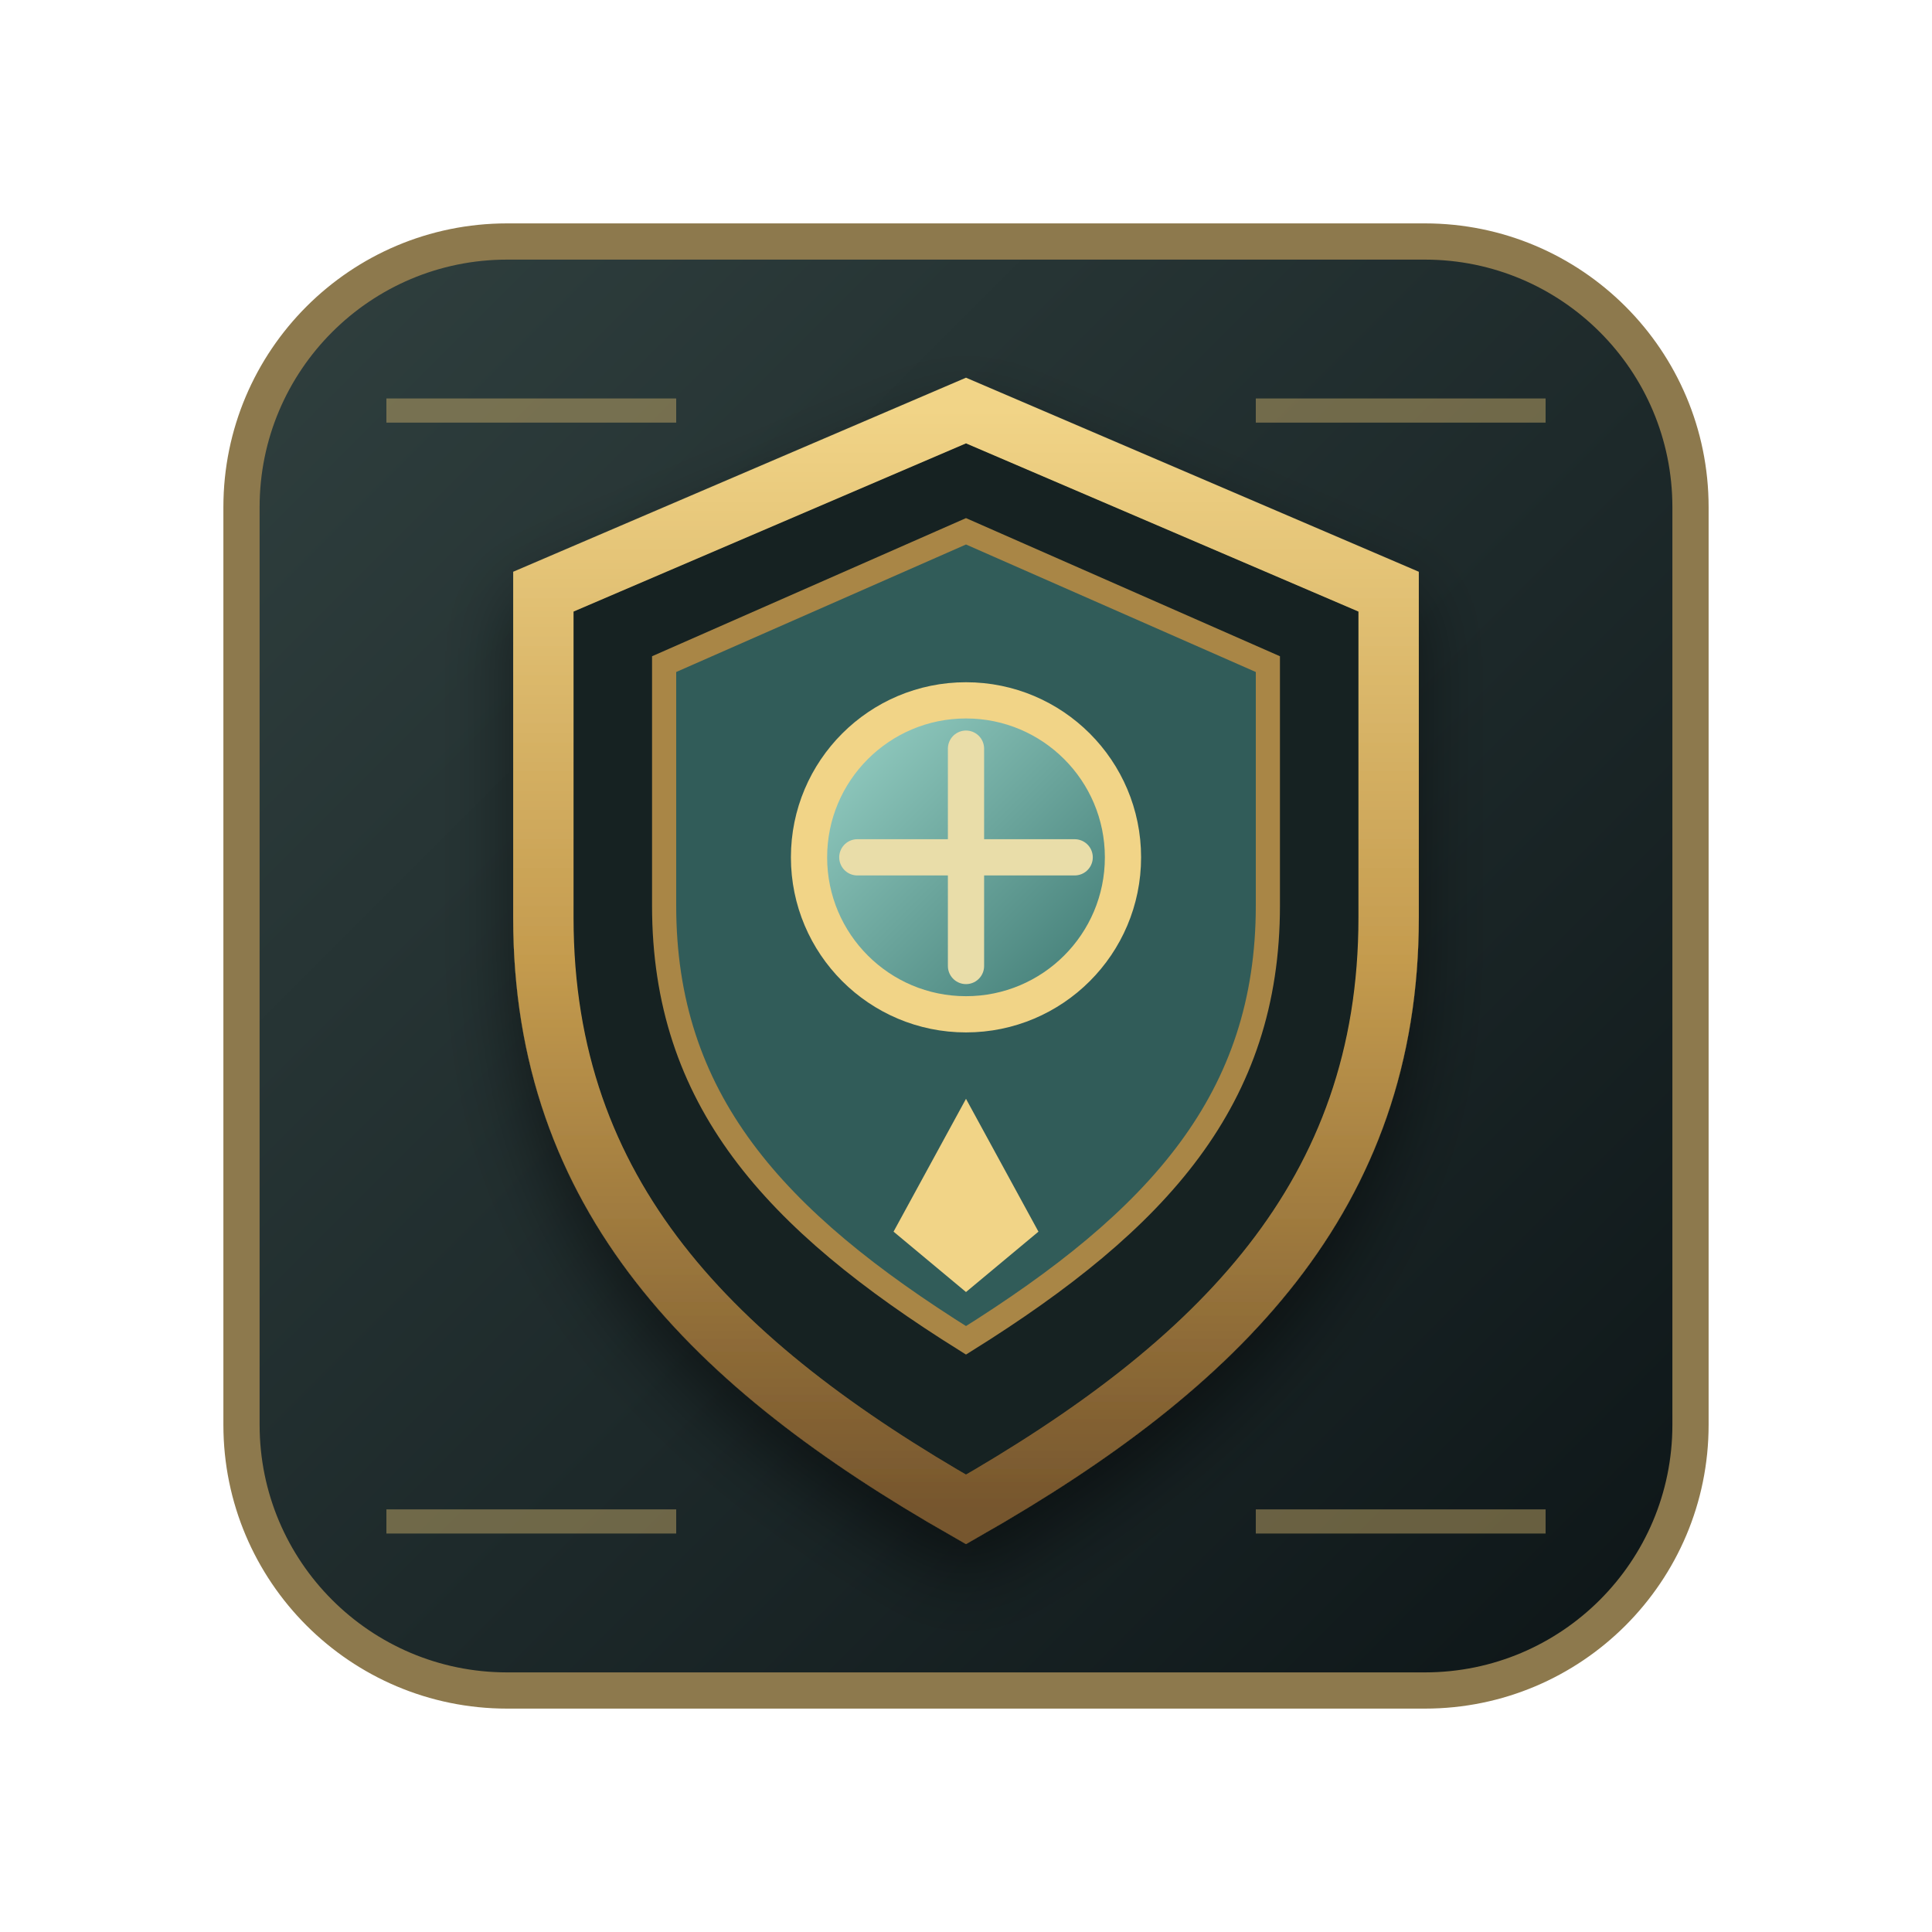
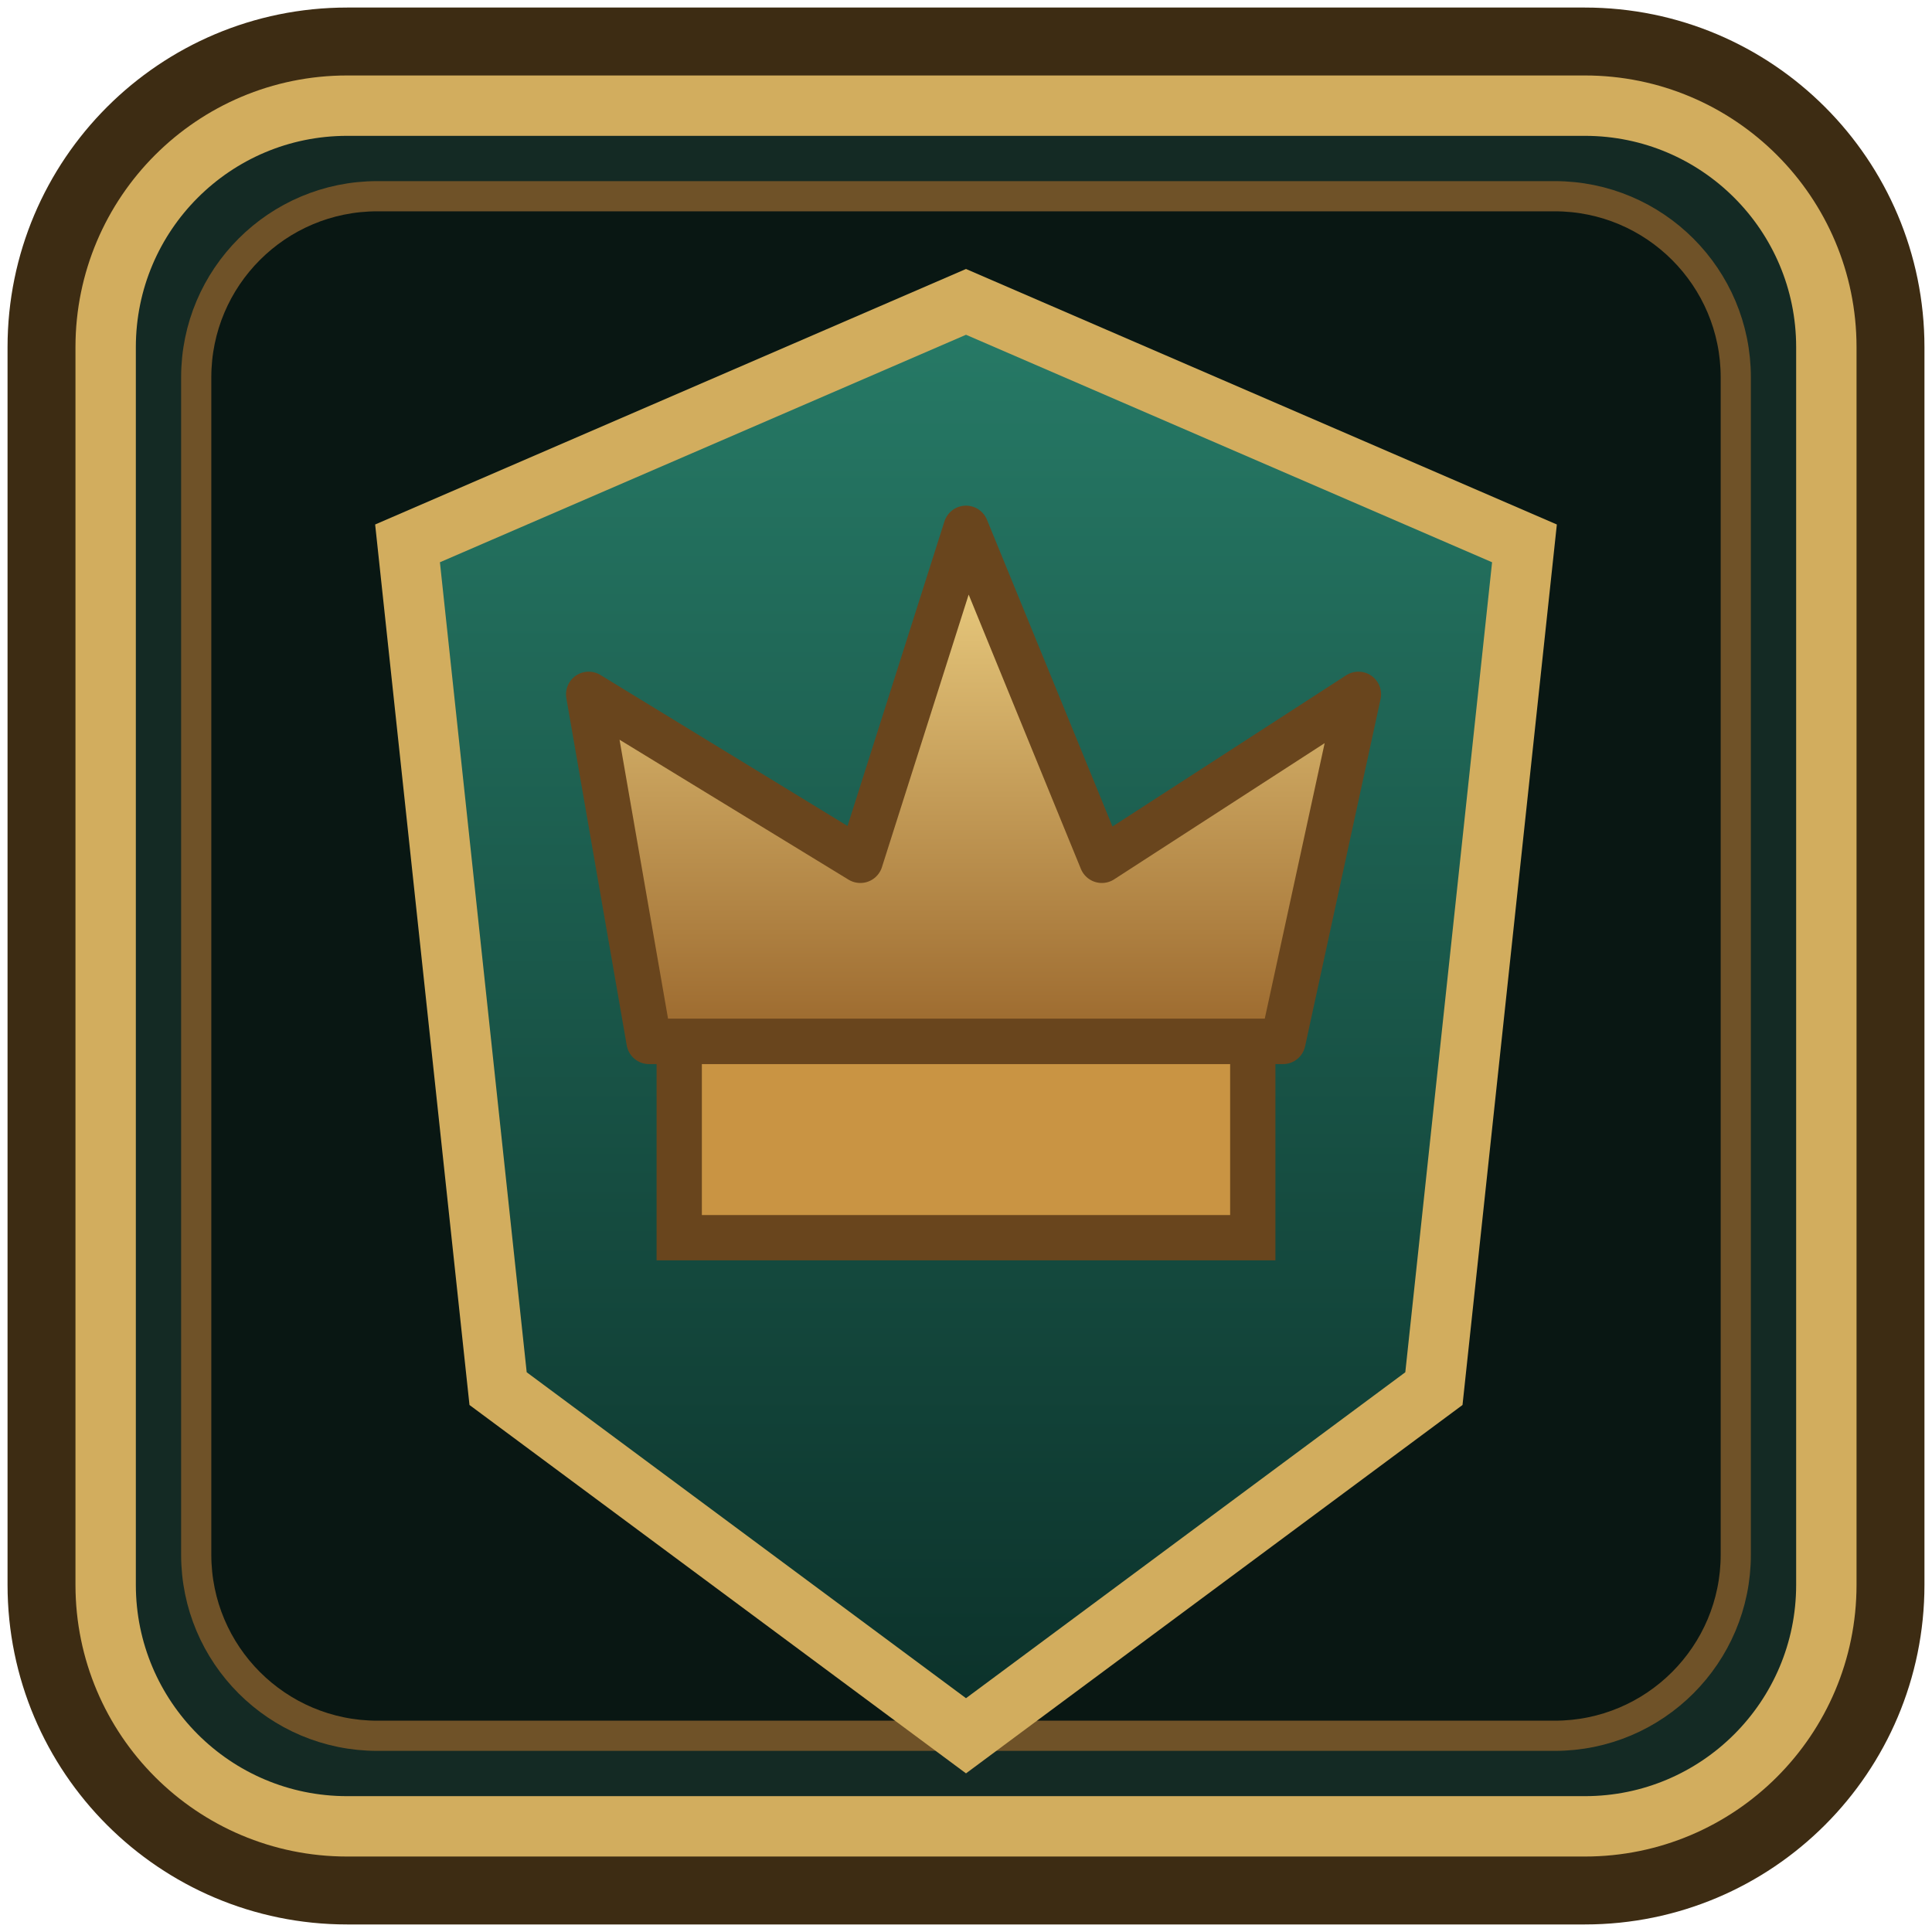
<svg xmlns="http://www.w3.org/2000/svg" viewBox="0 0 128 128">
  <defs>
-     <linearGradient id="stone" x1="0" y1="0" x2="1" y2="1">
-       <stop offset="0" stop-color="#30403f" />
-       <stop offset=".55" stop-color="#1d292a" />
-       <stop offset="1" stop-color="#0d1517" />
+     <linearGradient id="gem" x1="0" y1="0" x2="0" y2="1">
+       <stop offset="0" stop-color="#277b67" />
+       <stop offset="1" stop-color="#0b3029" />
    </linearGradient>
    <linearGradient id="gold" x1="0" y1="0" x2="0" y2="1">
-       <stop offset="0" stop-color="#f1d487" />
-       <stop offset=".5" stop-color="#c49b4e" />
-       <stop offset="1" stop-color="#76562d" />
+       <stop offset="0" stop-color="#f0d486" />
+       <stop offset="1" stop-color="#9b682d" />
    </linearGradient>
-     <linearGradient id="gem" x1="0" y1="0" x2="1" y2="1">
-       <stop offset="0" stop-color="#9ed7cb" />
-       <stop offset="1" stop-color="#39746e" />
-     </linearGradient>
-     <filter id="shadow" x="-20%" y="-20%" width="140%" height="140%">
-       <feDropShadow dx="0" dy="3" stdDeviation="3" flood-color="#000" flood-opacity=".48" />
-     </filter>
  </defs>
-   <g transform="translate(12.8 12.8) scale(.8)">
-     <rect x="4" y="4" width="120" height="120" rx="22" fill="url(#stone)" stroke="#8d794d" stroke-width="3" />
-     <path d="M16 18h24M88 18h24M16 110h24M88 110h24" stroke="#d2b46c" stroke-width="2" opacity=".45" />
-     <path d="M64 18 99 33v27c0 23-14 37-35 49C43 97 29 83 29 60V33z" fill="#132020" stroke="url(#gold)" stroke-width="5" filter="url(#shadow)" />
-     <path d="M64 28 89 39v20c0 16-9 26-25 36-16-10-25-20-25-36V39z" fill="#315c59" stroke="#a98646" stroke-width="2" />
-     <circle cx="64" cy="55" r="13" fill="url(#gem)" stroke="#f1d487" stroke-width="3" />
-     <path d="M64 46v18M55 55h18" stroke="#e9dda9" stroke-width="3" stroke-linecap="round" />
-     <path d="m64 75 6 11-6 5-6-5z" fill="#f1d487" />
-   </g>
+   <rect x="3" y="3" width="122" height="122" rx="20" fill="#07110f" stroke="#3d2c13" stroke-width="5" />
+   <rect x="7" y="7" width="114" height="114" rx="16" fill="#142a24" stroke="#d2ad5e" stroke-width="4" />
+   <rect x="13" y="13" width="102" height="102" rx="12" fill="#091713" stroke="#6f5228" stroke-width="2" />
+   <path d="M64 20 101 36 95 92 64 115 33 92 27 36Z" fill="url(#gem)" stroke="#d2ad5e" stroke-width="4" />
+   <path d="m43 69-4-23 18 11 7-22 9 22 17-11-5 23Z" fill="url(#gold)" stroke="#69451d" stroke-width="3" stroke-linejoin="round" />
+   <path d="M45 69h38v13H45Z" fill="#c99443" stroke="#69451d" stroke-width="3" />
</svg>
